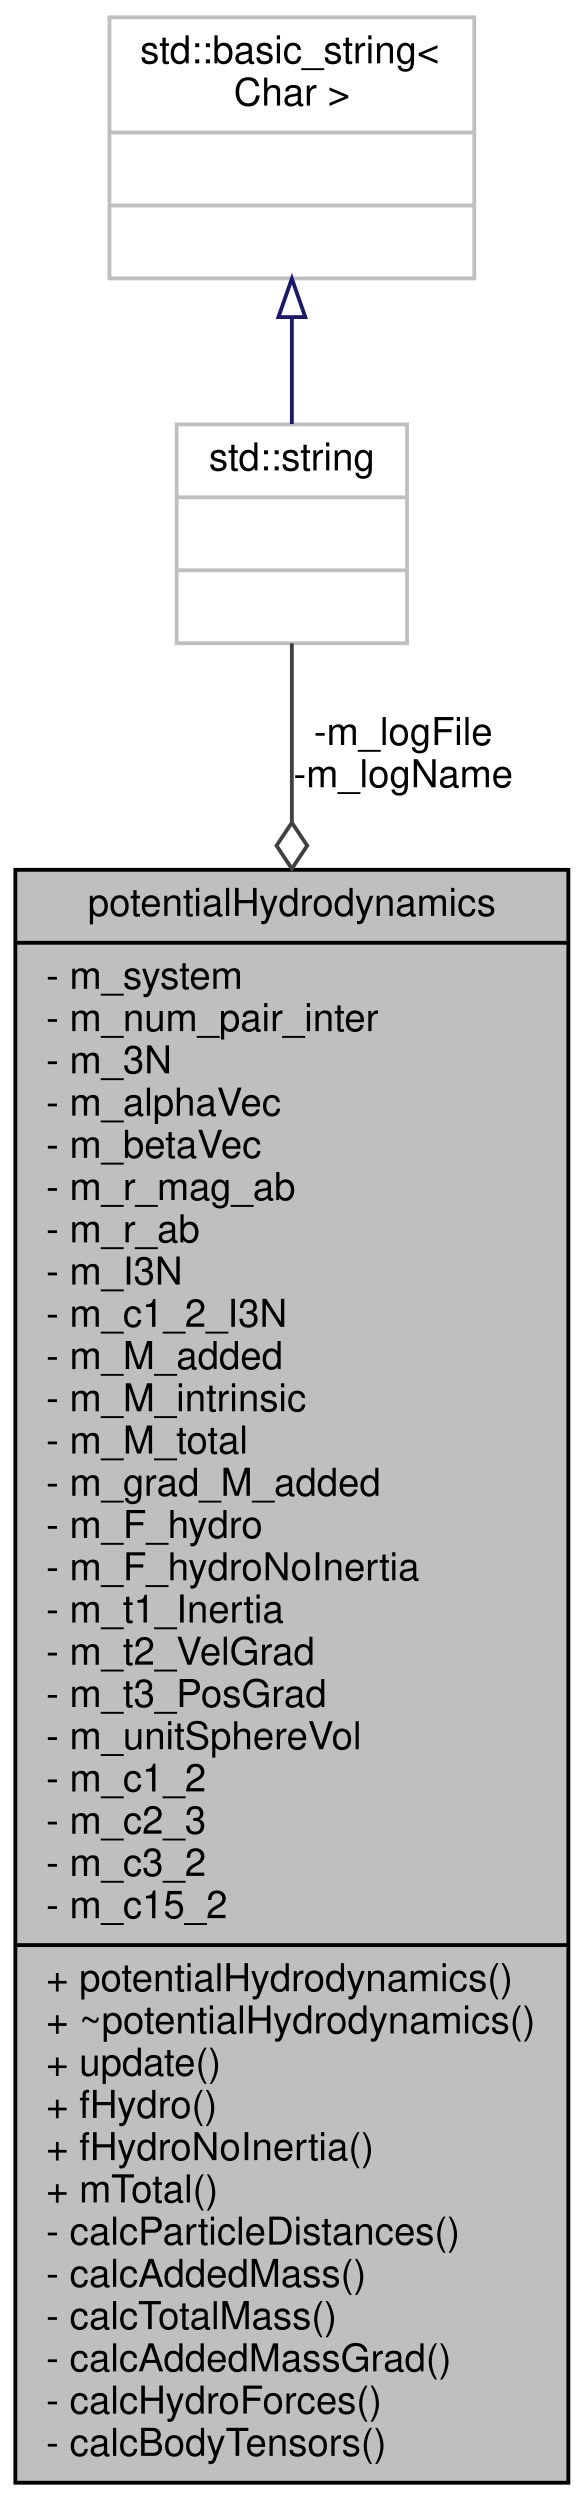
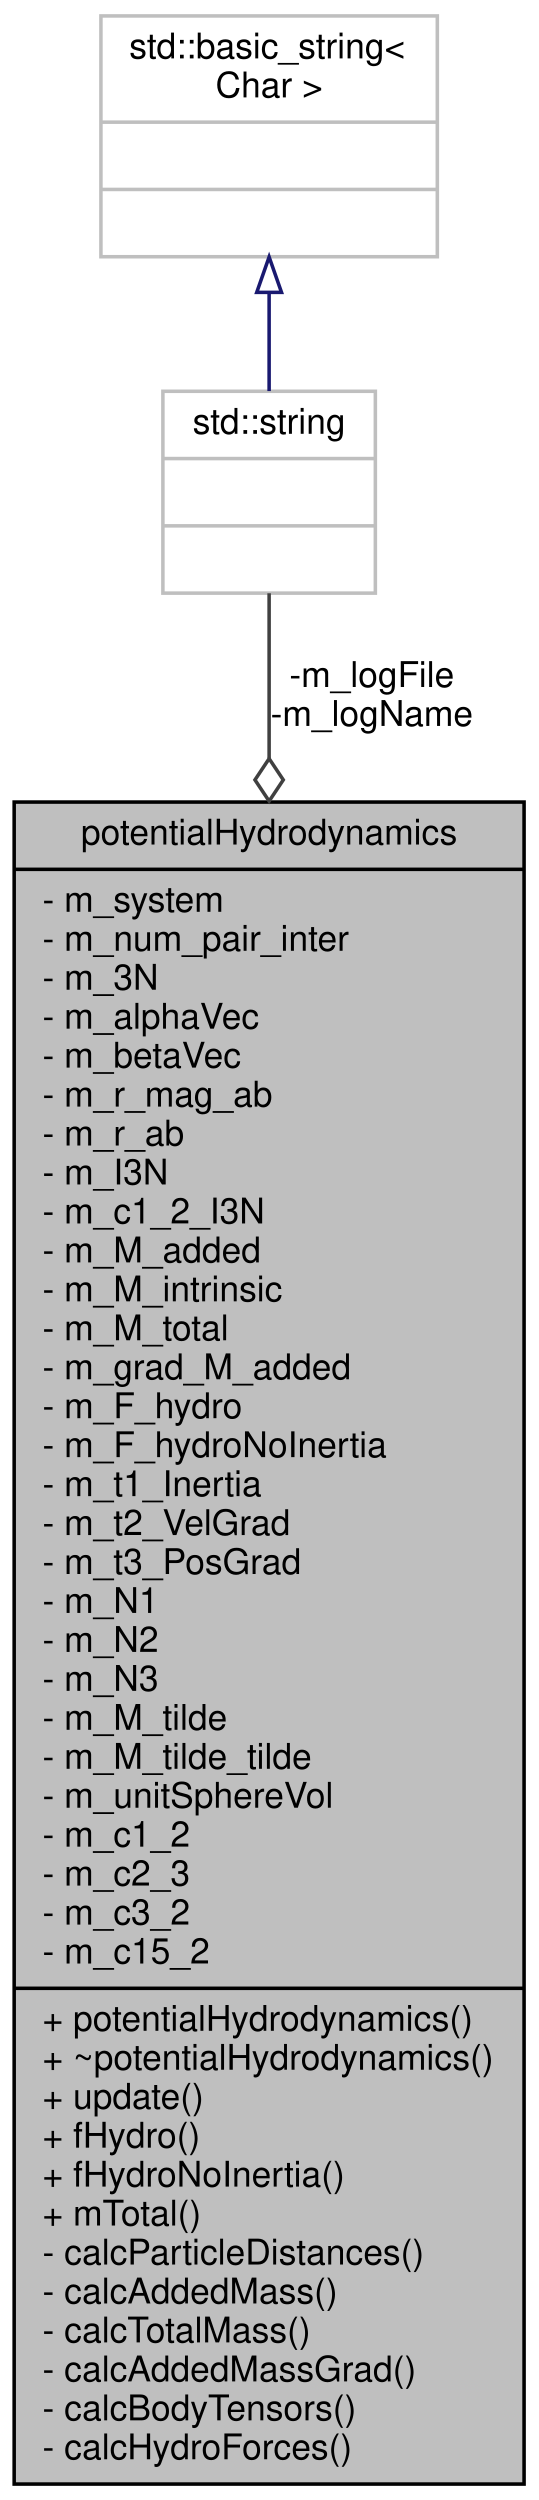
- <svg xmlns="http://www.w3.org/2000/svg" xmlns:xlink="http://www.w3.org/1999/xlink" width="152pt" height="651pt" viewBox="0.00 0.00 152.00 651.00">
-   <g id="graph0" class="graph" transform="scale(1 1) rotate(0) translate(4 647)">
+ <svg xmlns="http://www.w3.org/2000/svg" xmlns:xlink="http://www.w3.org/1999/xlink" width="152pt" height="706pt" viewBox="0.00 0.00 152.00 706.00">
+   <g id="graph0" class="graph" transform="scale(1 1) rotate(0) translate(4 702)">
    <g id="node1" class="node">
      <g id="a_node1">
        <a xlink:title="Computes hydrodynamic tensors (mass, forces) on a finite number of spheres in potential flow.">
-           <polygon fill="#bfbfbf" stroke="black" points="0,-0.5 0,-420.5 144,-420.5 144,-0.5 0,-0.5" />
-           <text text-anchor="middle" x="72" y="-408.5" font-family="Helvetica,sans-Serif" font-size="10.00">potentialHydrodynamics</text>
-           <polyline fill="none" stroke="black" points="0,-401.5 144,-401.5 " />
-           <text text-anchor="start" x="8" y="-389.5" font-family="Helvetica,sans-Serif" font-size="10.00">- m_system</text>
-           <text text-anchor="start" x="8" y="-378.5" font-family="Helvetica,sans-Serif" font-size="10.00">- m_num_pair_inter</text>
-           <text text-anchor="start" x="8" y="-367.5" font-family="Helvetica,sans-Serif" font-size="10.00">- m_3N</text>
-           <text text-anchor="start" x="8" y="-356.5" font-family="Helvetica,sans-Serif" font-size="10.00">- m_alphaVec</text>
-           <text text-anchor="start" x="8" y="-345.5" font-family="Helvetica,sans-Serif" font-size="10.00">- m_betaVec</text>
-           <text text-anchor="start" x="8" y="-334.5" font-family="Helvetica,sans-Serif" font-size="10.00">- m_r_mag_ab</text>
-           <text text-anchor="start" x="8" y="-323.5" font-family="Helvetica,sans-Serif" font-size="10.00">- m_r_ab</text>
-           <text text-anchor="start" x="8" y="-312.5" font-family="Helvetica,sans-Serif" font-size="10.00">- m_I3N</text>
-           <text text-anchor="start" x="8" y="-301.5" font-family="Helvetica,sans-Serif" font-size="10.00">- m_c1_2_I3N</text>
-           <text text-anchor="start" x="8" y="-290.5" font-family="Helvetica,sans-Serif" font-size="10.00">- m_M_added</text>
-           <text text-anchor="start" x="8" y="-279.5" font-family="Helvetica,sans-Serif" font-size="10.00">- m_M_intrinsic</text>
-           <text text-anchor="start" x="8" y="-268.5" font-family="Helvetica,sans-Serif" font-size="10.00">- m_M_total</text>
-           <text text-anchor="start" x="8" y="-257.5" font-family="Helvetica,sans-Serif" font-size="10.00">- m_grad_M_added</text>
-           <text text-anchor="start" x="8" y="-246.5" font-family="Helvetica,sans-Serif" font-size="10.00">- m_F_hydro</text>
-           <text text-anchor="start" x="8" y="-235.5" font-family="Helvetica,sans-Serif" font-size="10.00">- m_F_hydroNoInertia</text>
-           <text text-anchor="start" x="8" y="-224.5" font-family="Helvetica,sans-Serif" font-size="10.00">- m_t1_Inertia</text>
-           <text text-anchor="start" x="8" y="-213.5" font-family="Helvetica,sans-Serif" font-size="10.00">- m_t2_VelGrad</text>
-           <text text-anchor="start" x="8" y="-202.5" font-family="Helvetica,sans-Serif" font-size="10.00">- m_t3_PosGrad</text>
+           <polygon fill="#bfbfbf" stroke="black" points="0,-0.5 0,-475.5 144,-475.5 144,-0.5 0,-0.5" />
+           <text text-anchor="middle" x="72" y="-463.5" font-family="Helvetica,sans-Serif" font-size="10.00">potentialHydrodynamics</text>
+           <polyline fill="none" stroke="black" points="0,-456.5 144,-456.5 " />
+           <text text-anchor="start" x="8" y="-444.5" font-family="Helvetica,sans-Serif" font-size="10.00">- m_system</text>
+           <text text-anchor="start" x="8" y="-433.5" font-family="Helvetica,sans-Serif" font-size="10.00">- m_num_pair_inter</text>
+           <text text-anchor="start" x="8" y="-422.5" font-family="Helvetica,sans-Serif" font-size="10.00">- m_3N</text>
+           <text text-anchor="start" x="8" y="-411.5" font-family="Helvetica,sans-Serif" font-size="10.00">- m_alphaVec</text>
+           <text text-anchor="start" x="8" y="-400.5" font-family="Helvetica,sans-Serif" font-size="10.00">- m_betaVec</text>
+           <text text-anchor="start" x="8" y="-389.5" font-family="Helvetica,sans-Serif" font-size="10.00">- m_r_mag_ab</text>
+           <text text-anchor="start" x="8" y="-378.5" font-family="Helvetica,sans-Serif" font-size="10.00">- m_r_ab</text>
+           <text text-anchor="start" x="8" y="-367.5" font-family="Helvetica,sans-Serif" font-size="10.00">- m_I3N</text>
+           <text text-anchor="start" x="8" y="-356.5" font-family="Helvetica,sans-Serif" font-size="10.00">- m_c1_2_I3N</text>
+           <text text-anchor="start" x="8" y="-345.5" font-family="Helvetica,sans-Serif" font-size="10.00">- m_M_added</text>
+           <text text-anchor="start" x="8" y="-334.5" font-family="Helvetica,sans-Serif" font-size="10.00">- m_M_intrinsic</text>
+           <text text-anchor="start" x="8" y="-323.5" font-family="Helvetica,sans-Serif" font-size="10.00">- m_M_total</text>
+           <text text-anchor="start" x="8" y="-312.5" font-family="Helvetica,sans-Serif" font-size="10.00">- m_grad_M_added</text>
+           <text text-anchor="start" x="8" y="-301.5" font-family="Helvetica,sans-Serif" font-size="10.00">- m_F_hydro</text>
+           <text text-anchor="start" x="8" y="-290.5" font-family="Helvetica,sans-Serif" font-size="10.00">- m_F_hydroNoInertia</text>
+           <text text-anchor="start" x="8" y="-279.5" font-family="Helvetica,sans-Serif" font-size="10.00">- m_t1_Inertia</text>
+           <text text-anchor="start" x="8" y="-268.5" font-family="Helvetica,sans-Serif" font-size="10.00">- m_t2_VelGrad</text>
+           <text text-anchor="start" x="8" y="-257.5" font-family="Helvetica,sans-Serif" font-size="10.00">- m_t3_PosGrad</text>
+           <text text-anchor="start" x="8" y="-246.5" font-family="Helvetica,sans-Serif" font-size="10.00">- m_N1</text>
+           <text text-anchor="start" x="8" y="-235.5" font-family="Helvetica,sans-Serif" font-size="10.00">- m_N2</text>
+           <text text-anchor="start" x="8" y="-224.5" font-family="Helvetica,sans-Serif" font-size="10.00">- m_N3</text>
+           <text text-anchor="start" x="8" y="-213.5" font-family="Helvetica,sans-Serif" font-size="10.00">- m_M_tilde</text>
+           <text text-anchor="start" x="8" y="-202.5" font-family="Helvetica,sans-Serif" font-size="10.00">- m_M_tilde_tilde</text>
          <text text-anchor="start" x="8" y="-191.5" font-family="Helvetica,sans-Serif" font-size="10.00">- m_unitSphereVol</text>
          <text text-anchor="start" x="8" y="-180.5" font-family="Helvetica,sans-Serif" font-size="10.00">- m_c1_2</text>
          <text text-anchor="start" x="8" y="-169.5" font-family="Helvetica,sans-Serif" font-size="10.00">- m_c2_3</text>
          <text text-anchor="start" x="8" y="-158.5" font-family="Helvetica,sans-Serif" font-size="10.00">- m_c3_2</text>
          <text text-anchor="start" x="8" y="-147.5" font-family="Helvetica,sans-Serif" font-size="10.00">- m_c15_2</text>
          <polyline fill="none" stroke="black" points="0,-140.5 144,-140.5 " />
          <text text-anchor="start" x="8" y="-128.5" font-family="Helvetica,sans-Serif" font-size="10.00">+ potentialHydrodynamics()</text>
          <text text-anchor="start" x="8" y="-117.5" font-family="Helvetica,sans-Serif" font-size="10.00">+ ~potentialHydrodynamics()</text>
          <text text-anchor="start" x="8" y="-106.5" font-family="Helvetica,sans-Serif" font-size="10.00">+ update()</text>
          <text text-anchor="start" x="8" y="-95.5" font-family="Helvetica,sans-Serif" font-size="10.00">+ fHydro()</text>
          <text text-anchor="start" x="8" y="-84.5" font-family="Helvetica,sans-Serif" font-size="10.00">+ fHydroNoInertia()</text>
          <text text-anchor="start" x="8" y="-73.5" font-family="Helvetica,sans-Serif" font-size="10.00">+ mTotal()</text>
          <text text-anchor="start" x="8" y="-62.5" font-family="Helvetica,sans-Serif" font-size="10.00">- calcParticleDistances()</text>
          <text text-anchor="start" x="8" y="-51.5" font-family="Helvetica,sans-Serif" font-size="10.00">- calcAddedMass()</text>
          <text text-anchor="start" x="8" y="-40.5" font-family="Helvetica,sans-Serif" font-size="10.00">- calcTotalMass()</text>
          <text text-anchor="start" x="8" y="-29.5" font-family="Helvetica,sans-Serif" font-size="10.00">- calcAddedMassGrad()</text>
-           <text text-anchor="start" x="8" y="-18.5" font-family="Helvetica,sans-Serif" font-size="10.00">- calcHydroForces()</text>
-           <text text-anchor="start" x="8" y="-7.5" font-family="Helvetica,sans-Serif" font-size="10.00">- calcBodyTensors()</text>
+           <text text-anchor="start" x="8" y="-18.5" font-family="Helvetica,sans-Serif" font-size="10.00">- calcBodyTensors()</text>
+           <text text-anchor="start" x="8" y="-7.5" font-family="Helvetica,sans-Serif" font-size="10.00">- calcHydroForces()</text>
        </a>
      </g>
    </g>
    <g id="node2" class="node">
      <g id="a_node2">
        <a xlink:title=" ">
-           <polygon fill="none" stroke="#bfbfbf" points="42,-479.5 42,-536.5 102,-536.5 102,-479.5 42,-479.5" />
-           <text text-anchor="middle" x="72" y="-524.5" font-family="Helvetica,sans-Serif" font-size="10.00">std::string</text>
-           <polyline fill="none" stroke="#bfbfbf" points="42,-517.5 102,-517.5 " />
-           <text text-anchor="middle" x="72" y="-505.5" font-family="Helvetica,sans-Serif" font-size="10.00"> </text>
-           <polyline fill="none" stroke="#bfbfbf" points="42,-498.5 102,-498.5 " />
-           <text text-anchor="middle" x="72" y="-486.5" font-family="Helvetica,sans-Serif" font-size="10.00"> </text>
+           <polygon fill="none" stroke="#bfbfbf" points="42,-534.5 42,-591.5 102,-591.5 102,-534.5 42,-534.5" />
+           <text text-anchor="middle" x="72" y="-579.5" font-family="Helvetica,sans-Serif" font-size="10.00">std::string</text>
+           <polyline fill="none" stroke="#bfbfbf" points="42,-572.5 102,-572.5 " />
+           <text text-anchor="middle" x="72" y="-560.5" font-family="Helvetica,sans-Serif" font-size="10.00"> </text>
+           <polyline fill="none" stroke="#bfbfbf" points="42,-553.5 102,-553.5 " />
+           <text text-anchor="middle" x="72" y="-541.5" font-family="Helvetica,sans-Serif" font-size="10.00"> </text>
        </a>
      </g>
    </g>
    <g id="edge1" class="edge">
-       <path fill="none" stroke="#404040" d="M72,-479.47C72,-466.95 72,-450.9 72,-432.89" />
-       <polygon fill="none" stroke="#404040" points="72,-432.79 68,-426.79 72,-420.79 76,-426.79 72,-432.79" />
-       <text text-anchor="middle" x="101" y="-453" font-family="Helvetica,sans-Serif" font-size="10.00"> -m_logFile</text>
-       <text text-anchor="middle" x="101" y="-442" font-family="Helvetica,sans-Serif" font-size="10.00">-m_logName</text>
+       <path fill="none" stroke="#404040" d="M72,-534.46C72,-522.01 72,-506.02 72,-487.93" />
+       <polygon fill="none" stroke="#404040" points="72,-487.76 68,-481.76 72,-475.76 76,-481.76 72,-487.76" />
+       <text text-anchor="middle" x="101" y="-508" font-family="Helvetica,sans-Serif" font-size="10.00"> -m_logFile</text>
+       <text text-anchor="middle" x="101" y="-497" font-family="Helvetica,sans-Serif" font-size="10.00">-m_logName</text>
    </g>
    <g id="node3" class="node">
      <g id="a_node3">
        <a xlink:title=" ">
-           <polygon fill="none" stroke="#bfbfbf" points="24.5,-574.5 24.5,-642.5 119.5,-642.5 119.5,-574.5 24.5,-574.5" />
-           <text text-anchor="start" x="32.5" y="-630.5" font-family="Helvetica,sans-Serif" font-size="10.00">std::basic_string&lt;</text>
-           <text text-anchor="middle" x="72" y="-619.5" font-family="Helvetica,sans-Serif" font-size="10.00"> Char &gt;</text>
-           <polyline fill="none" stroke="#bfbfbf" points="24.5,-612.5 119.5,-612.5 " />
-           <text text-anchor="middle" x="72" y="-600.5" font-family="Helvetica,sans-Serif" font-size="10.00"> </text>
-           <polyline fill="none" stroke="#bfbfbf" points="24.5,-593.5 119.5,-593.5 " />
-           <text text-anchor="middle" x="72" y="-581.5" font-family="Helvetica,sans-Serif" font-size="10.00"> </text>
+           <polygon fill="none" stroke="#bfbfbf" points="24.5,-629.5 24.5,-697.5 119.5,-697.5 119.5,-629.5 24.5,-629.5" />
+           <text text-anchor="start" x="32.5" y="-685.5" font-family="Helvetica,sans-Serif" font-size="10.00">std::basic_string&lt;</text>
+           <text text-anchor="middle" x="72" y="-674.5" font-family="Helvetica,sans-Serif" font-size="10.00"> Char &gt;</text>
+           <polyline fill="none" stroke="#bfbfbf" points="24.5,-667.5 119.5,-667.5 " />
+           <text text-anchor="middle" x="72" y="-655.5" font-family="Helvetica,sans-Serif" font-size="10.00"> </text>
+           <polyline fill="none" stroke="#bfbfbf" points="24.5,-648.5 119.5,-648.5 " />
+           <text text-anchor="middle" x="72" y="-636.5" font-family="Helvetica,sans-Serif" font-size="10.00"> </text>
        </a>
      </g>
    </g>
    <g id="edge2" class="edge">
-       <path fill="none" stroke="midnightblue" d="M72,-564.38C72,-554.94 72,-545.2 72,-536.57" />
-       <polygon fill="none" stroke="midnightblue" points="68.5,-564.43 72,-574.43 75.5,-564.43 68.5,-564.43" />
+       <path fill="none" stroke="midnightblue" d="M72,-619.38C72,-609.94 72,-600.2 72,-591.57" />
+       <polygon fill="none" stroke="midnightblue" points="68.5,-619.43 72,-629.43 75.5,-619.43 68.5,-619.43" />
    </g>
  </g>
</svg>
